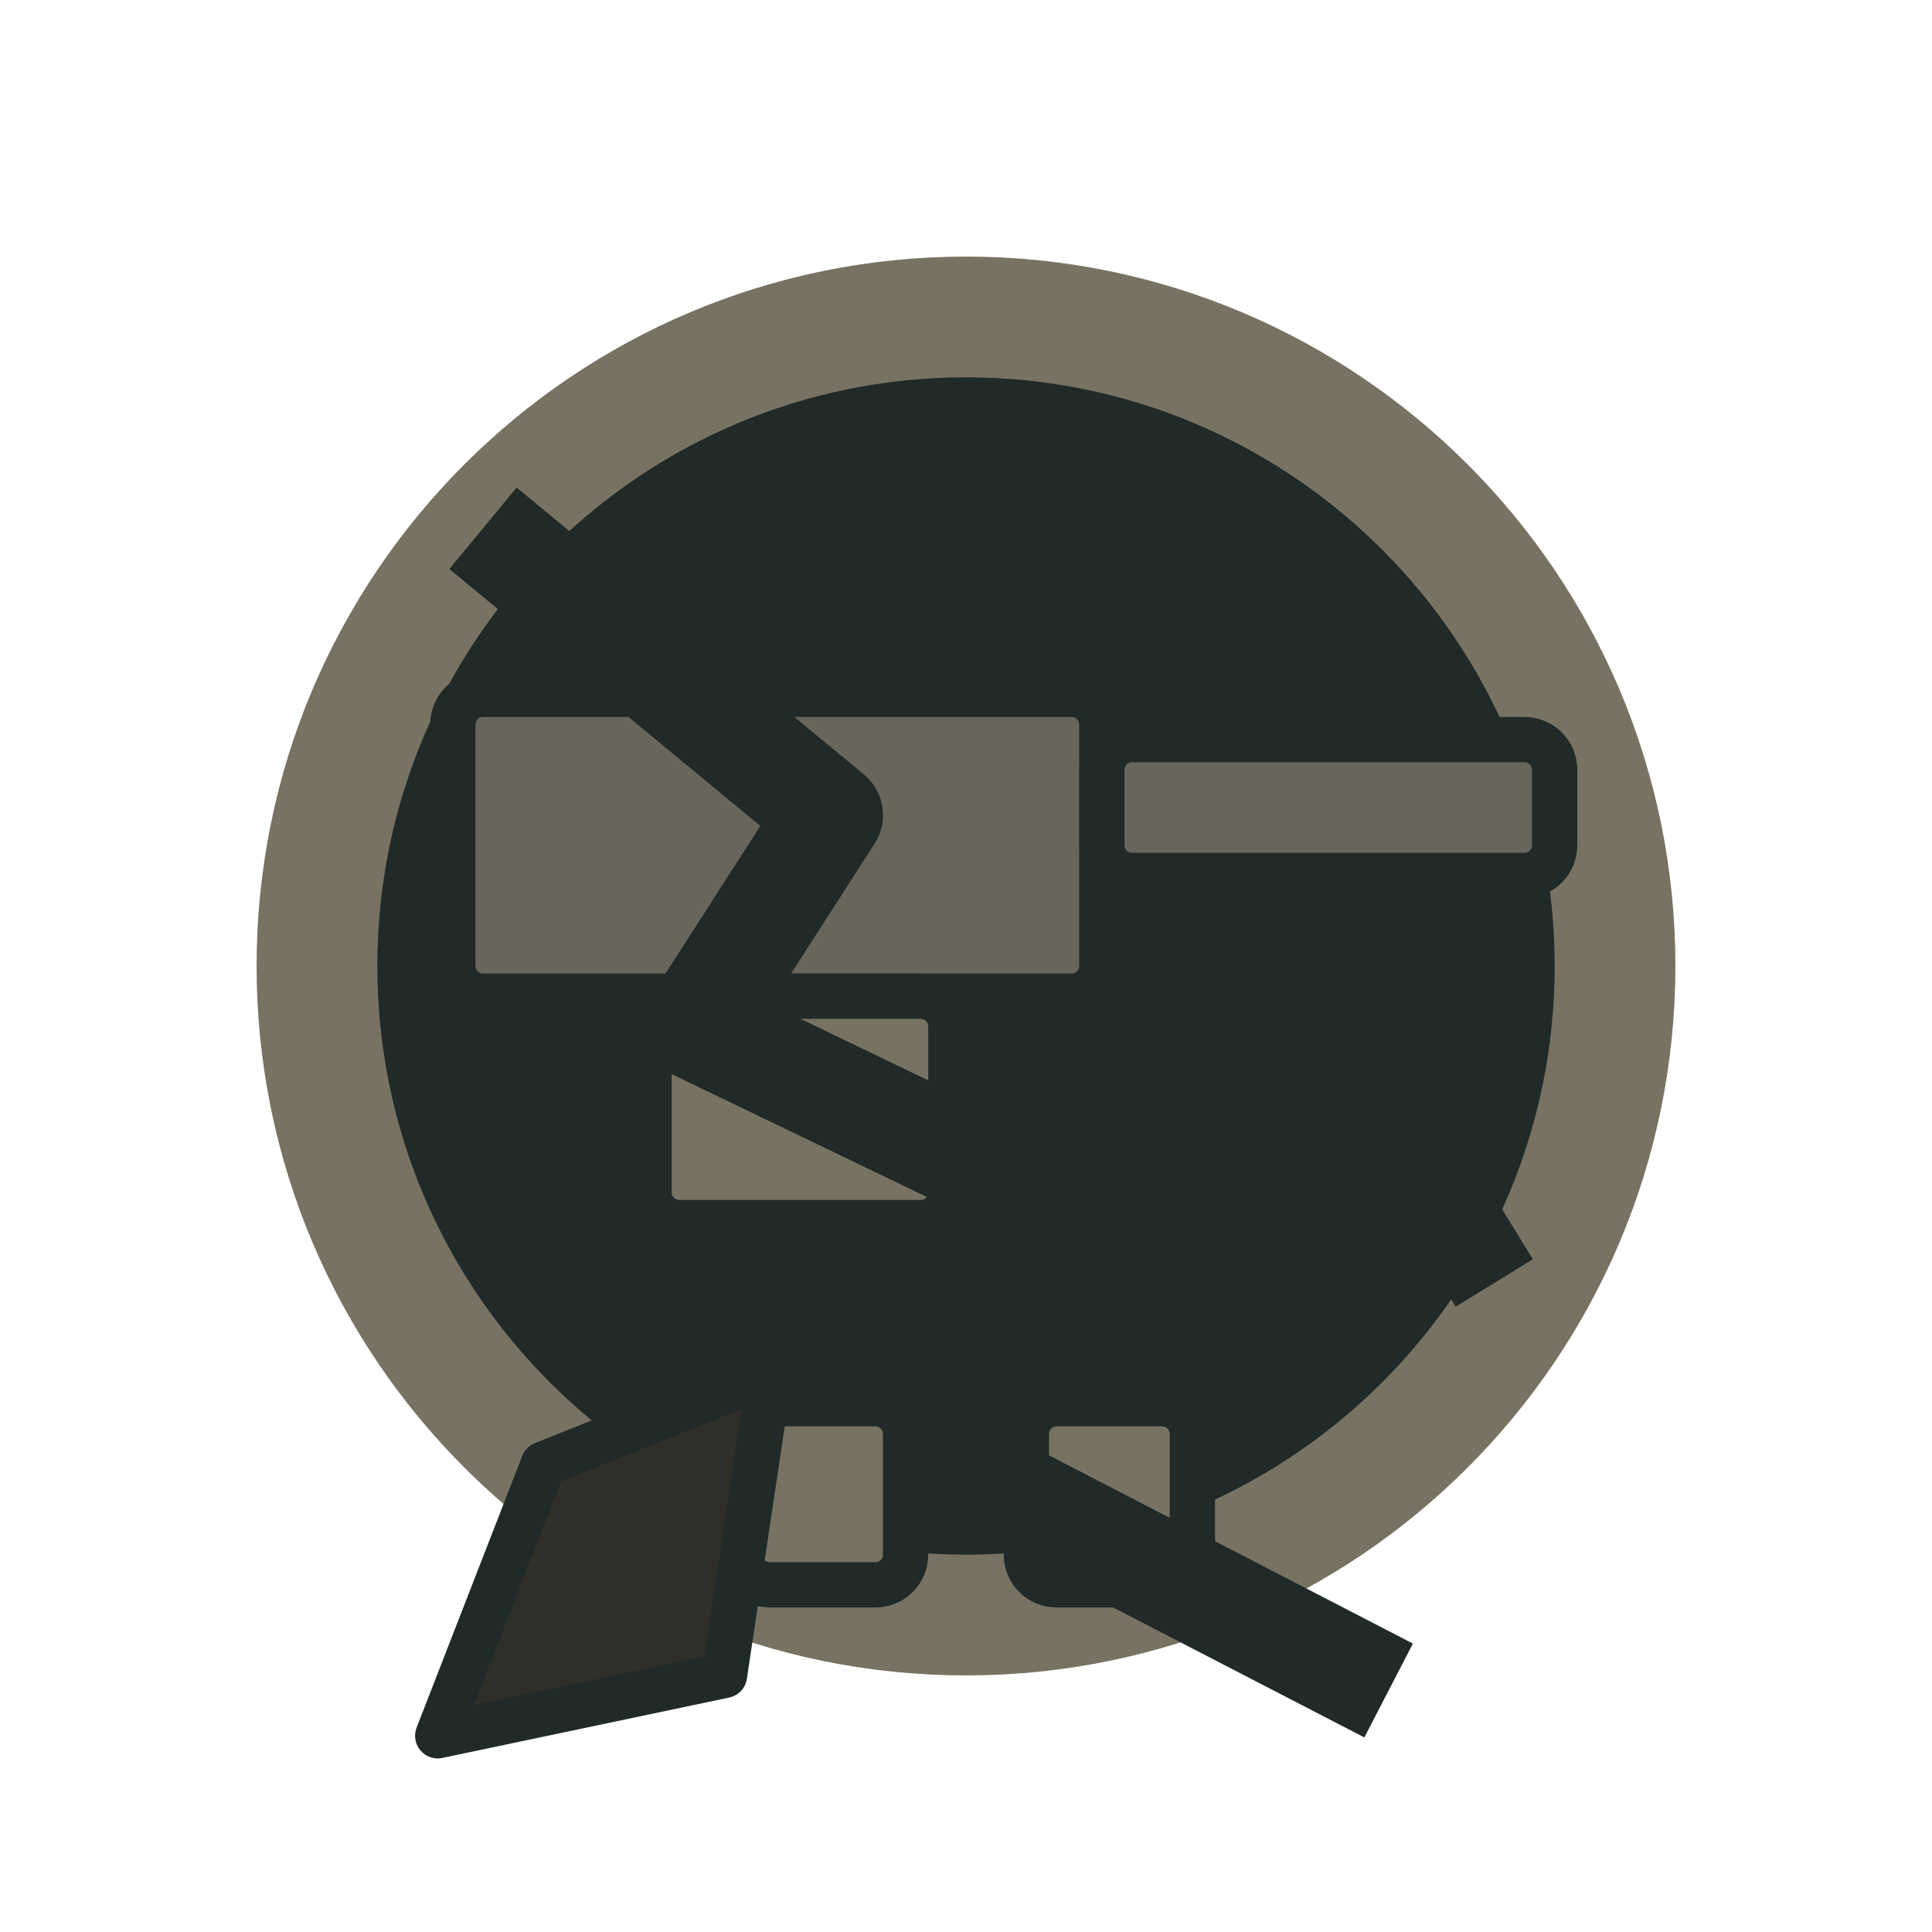
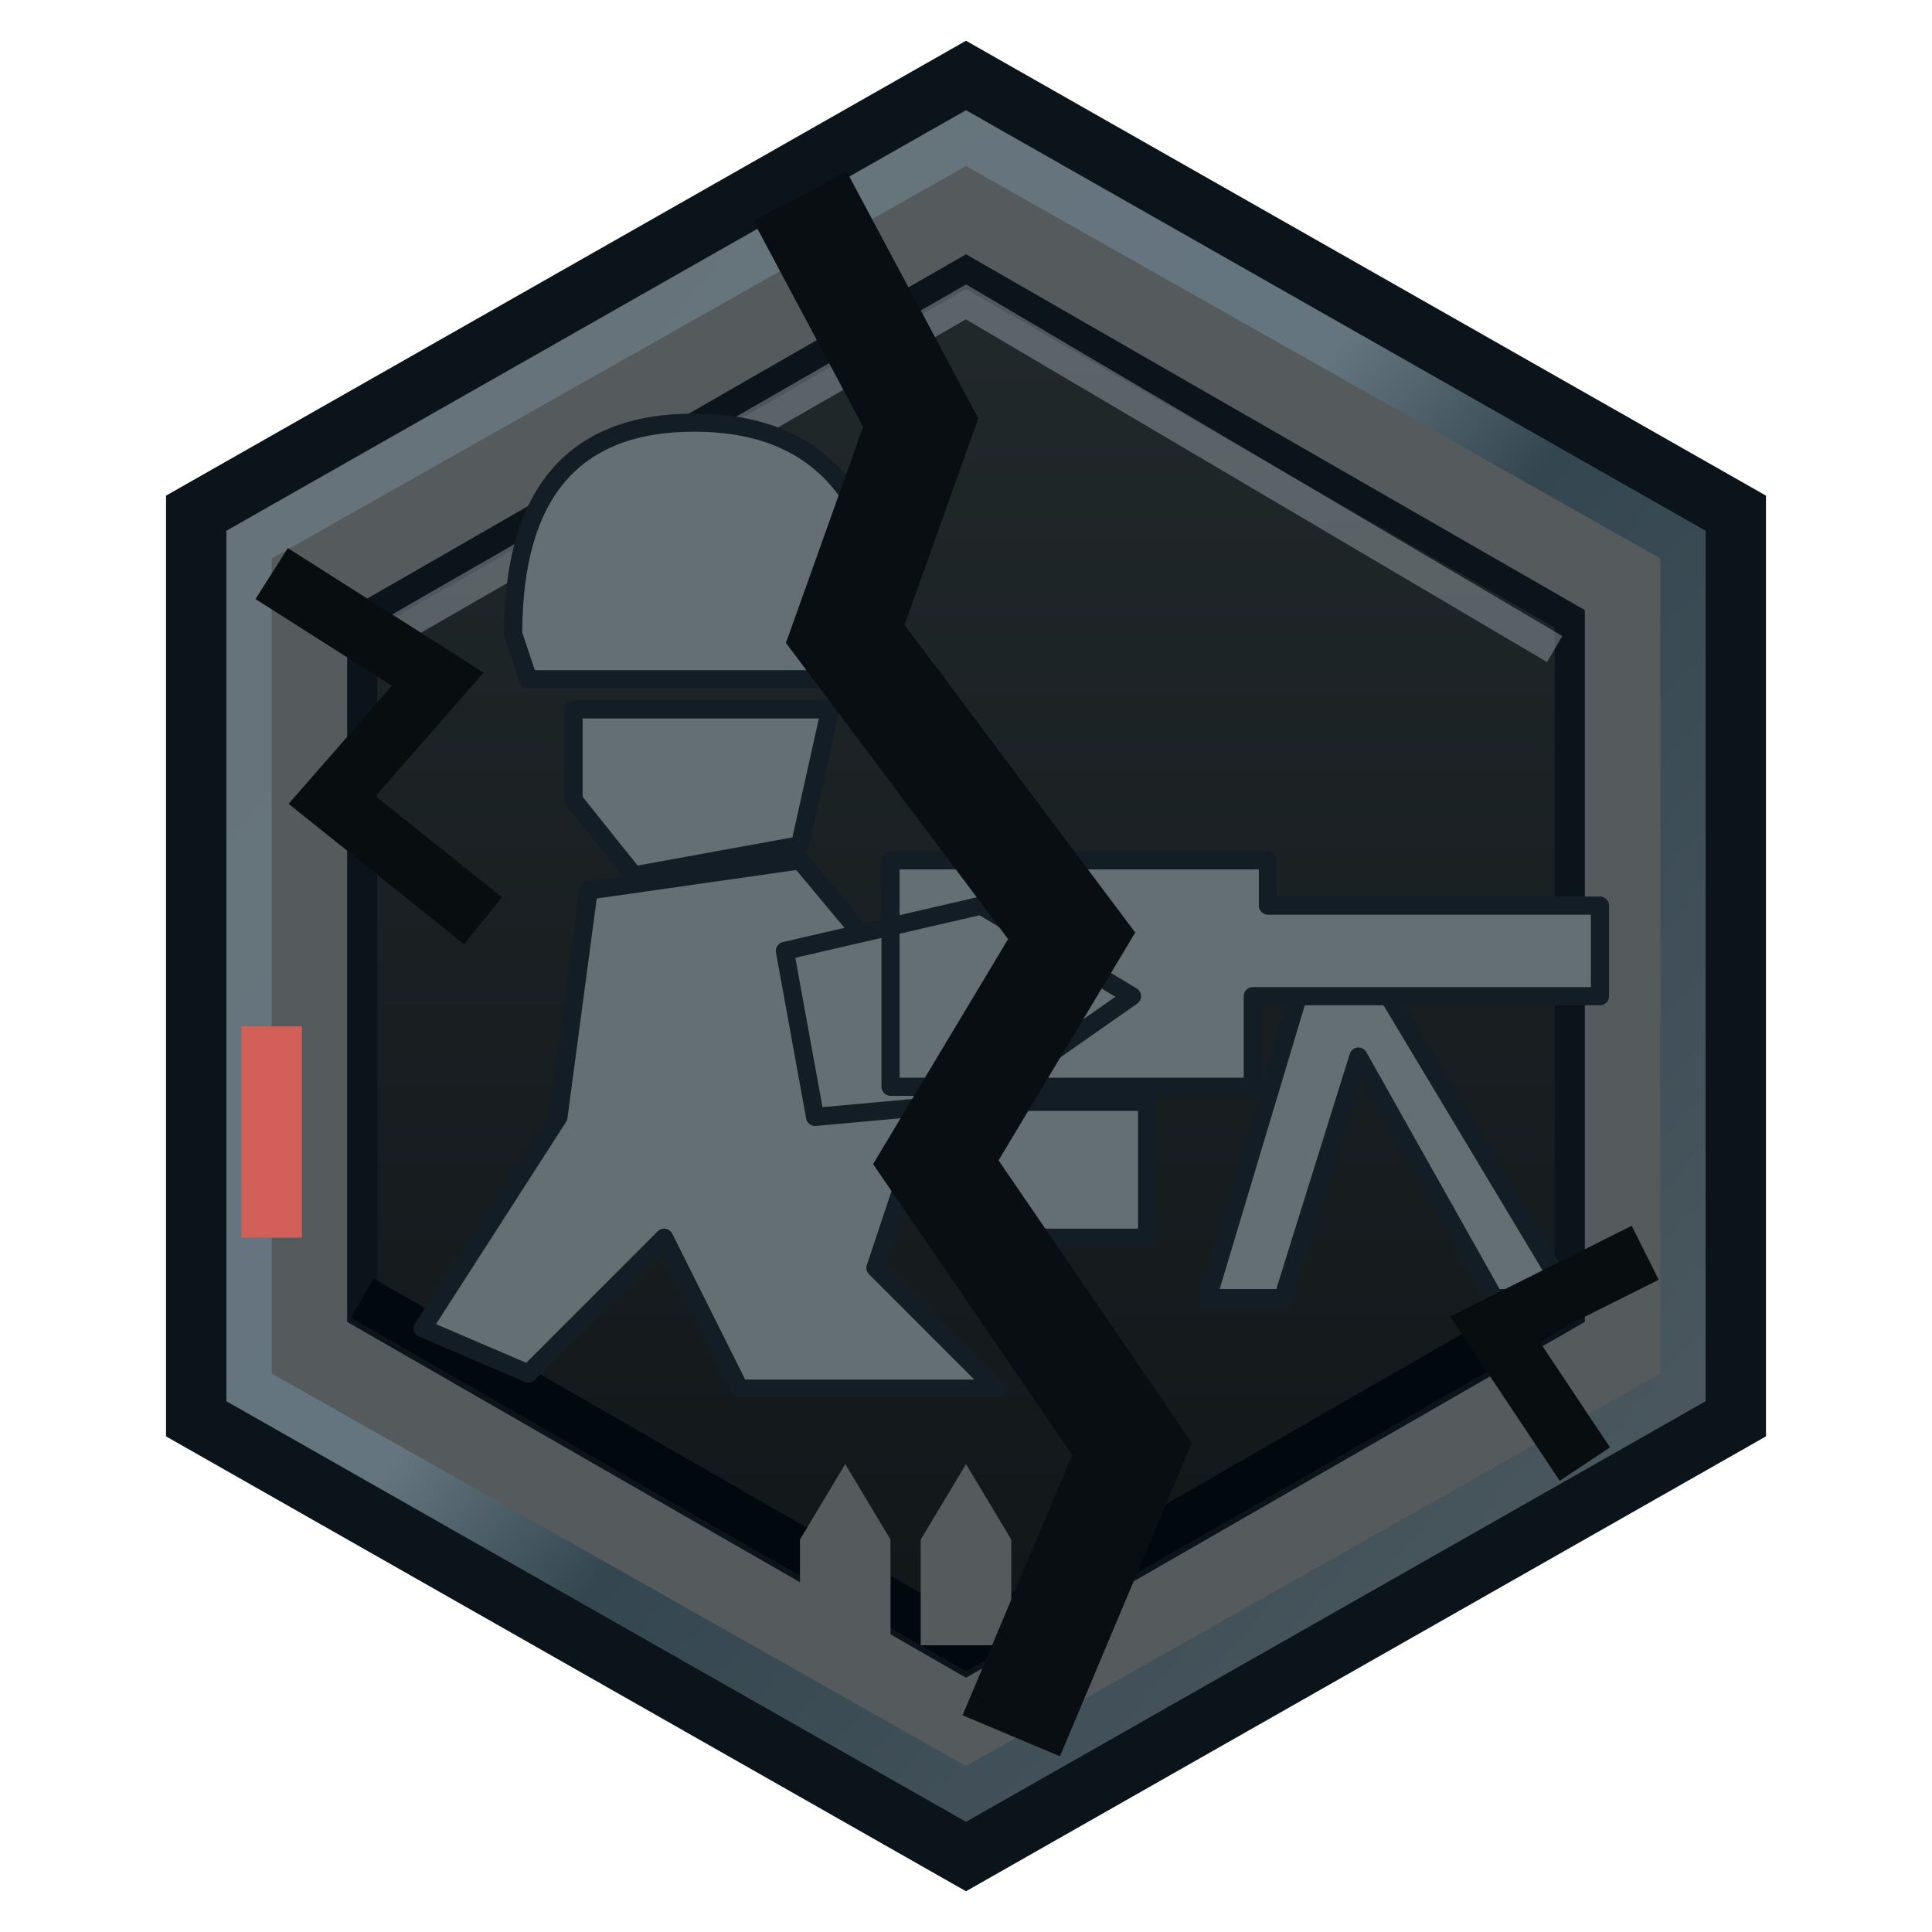
<svg xmlns="http://www.w3.org/2000/svg" width="128" height="128" viewBox="0 0 128 128">
-   <circle cx="64" cy="64" r="43" fill="#202a28" stroke="#777262" stroke-width="8" />
-   <rect x="30" y="46" width="43" height="20" rx="2" fill="#68665b" stroke="#202a28" stroke-width="3" />
-   <rect x="73" y="49" width="30" height="9" rx="2" fill="#68665b" stroke="#202a28" stroke-width="3" />
-   <rect x="43" y="66" width="20" height="15" rx="2" fill="#777262" stroke="#202a28" stroke-width="3" />
-   <path d="M83 59 L71 85 M83 59 L99 85" fill="none" stroke="#202a28" stroke-width="6" stroke-linejoin="round" />
-   <rect x="49" y="93" width="11" height="12" rx="2" fill="#777262" stroke="#202a28" stroke-width="3" />
-   <rect x="68" y="93" width="11" height="12" rx="2" fill="#777262" stroke="#202a28" stroke-width="3" />
-   <path d="M32 35 L55 54 L46 68 L73 81 L63 97 L92 112" fill="none" stroke="#202a28" stroke-width="7" stroke-linejoin="round" />
-   <path d="M36 97 L51 91 L48 111 L29 115 Z" fill="#302e29" stroke="#202a28" stroke-width="3" stroke-linejoin="round" />
+   <defs>
+     <linearGradient id="metal" x1="0" y1="0" x2="1" y2="1">
+       <stop stop-color="#697277" />
+       <stop offset=".45" stop-color="#647580" />
+       <stop offset=".55" stop-color="#344650" />
+       <stop offset="1" stop-color="#535e64" />
+     </linearGradient>
+     <linearGradient id="field" x1="0" y1="0" x2="0" y2="1">
+       <stop stop-color="#22292b" />
+       <stop offset="1" stop-color="#111619" />
+     </linearGradient>
+   </defs>
+   <polygon points="64,5 115,34 115,94 64,123 13,94 13,34" fill="url(#metal)" stroke="#0c141b" stroke-width="4" />
+   <polygon points="64,11 110,37 110,91 64,117 18,91 18,37" fill="#555a5d" />
+   <polygon points="64,18 104,41 104,87 64,110 24,87 24,41" fill="url(#field)" stroke="#0c141b" stroke-width="2" />
+   <path d="M24 43 L64 20 L103 43" fill="none" stroke="#c8d5dd" stroke-opacity=".35" stroke-width="2" />
+   <path d="M24 86 L64 109 L104 86" fill="none" stroke="#02090e" stroke-width="3" />
+   <g fill="#646f73" stroke="#121d25" stroke-width="1.2" stroke-linejoin="round">
+     <path d="M34 42 Q34 28 46 28 Q58 28 59 42 L62 45 L35 45 Z M38 47 L55 47 L53 56 L42 58 L38 53 Z" />
+     <path d="M39 59 L53 57 L63 69 L58 84 L66 92 L49 92 L44 82 L35 91 L28 88 L37 74 Z" />
+     <path d="M52 63 L65 60 L75 66 L65 73 L54 74 Z M59 57 L84 57 L84 60 L106 60 L106 66 L83 66 L83 72 L59 72 Z M63 73 L76 73 L76 82 L63 82 Z M86 66 L80 86 L85 86 L90 70 L99 86 L104 86 L92 66 Z" />
+   </g>
+   <g fill="#555a5d" stroke="none">
+     <path d="M53 102 L56 97 L59 102 L59 109 L53 109 Z M61 102 L64 97 L67 102 L67 109 L61 109 Z M69 102 L72 97 L75 102 L75 109 L69 109 Z" />
+   </g>
+   <path d="M18 38 L29 45 L22 53 L32 61 M109 83 L99 88 L105 97" fill="none" stroke="#080d10" stroke-width="4" />
+   <path d="M18 68 L18 82" stroke="#d26059" stroke-width="4" />
+   <path d="M53 13 L61 28 L56 42 L71 62 L62 77 L75 96 L67 115" fill="none" stroke="#090e12" stroke-width="7" />
</svg>
